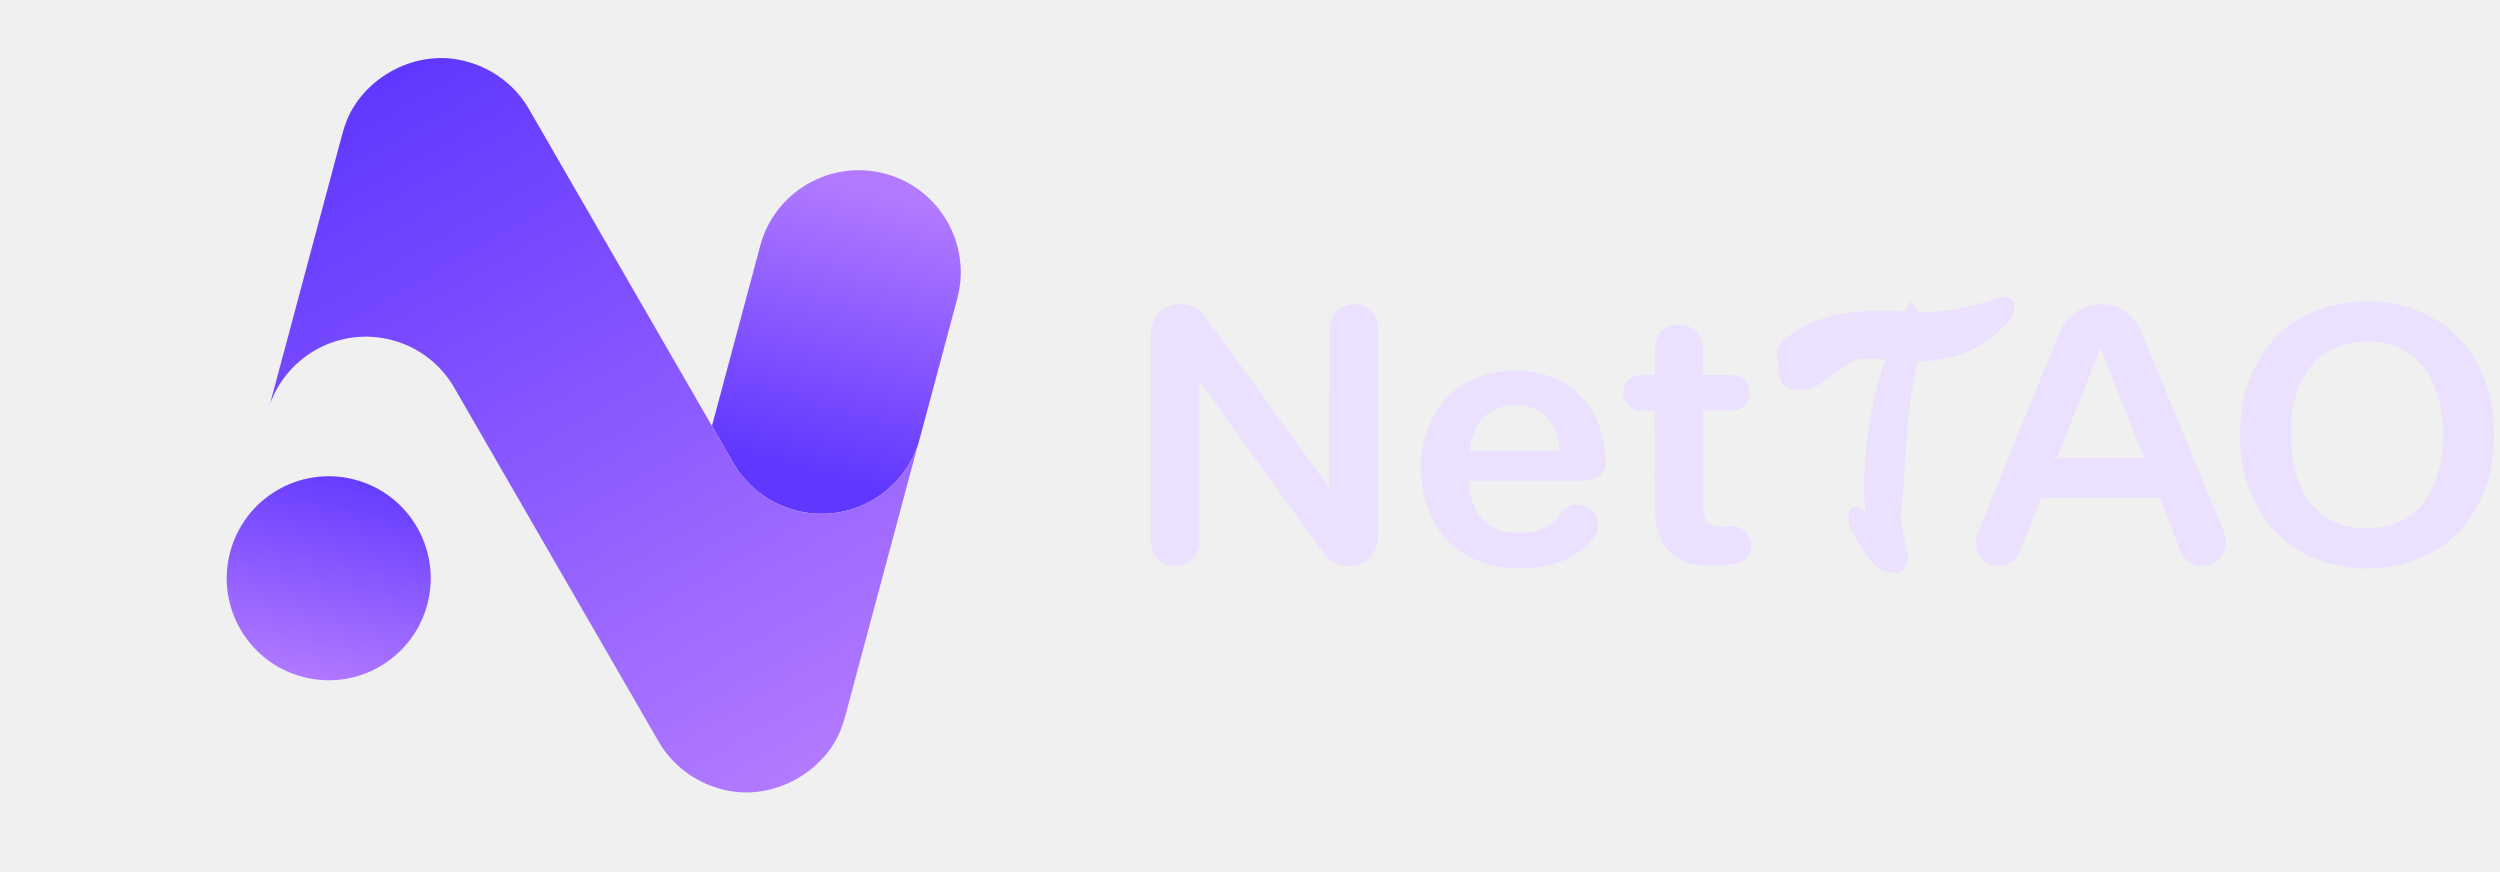
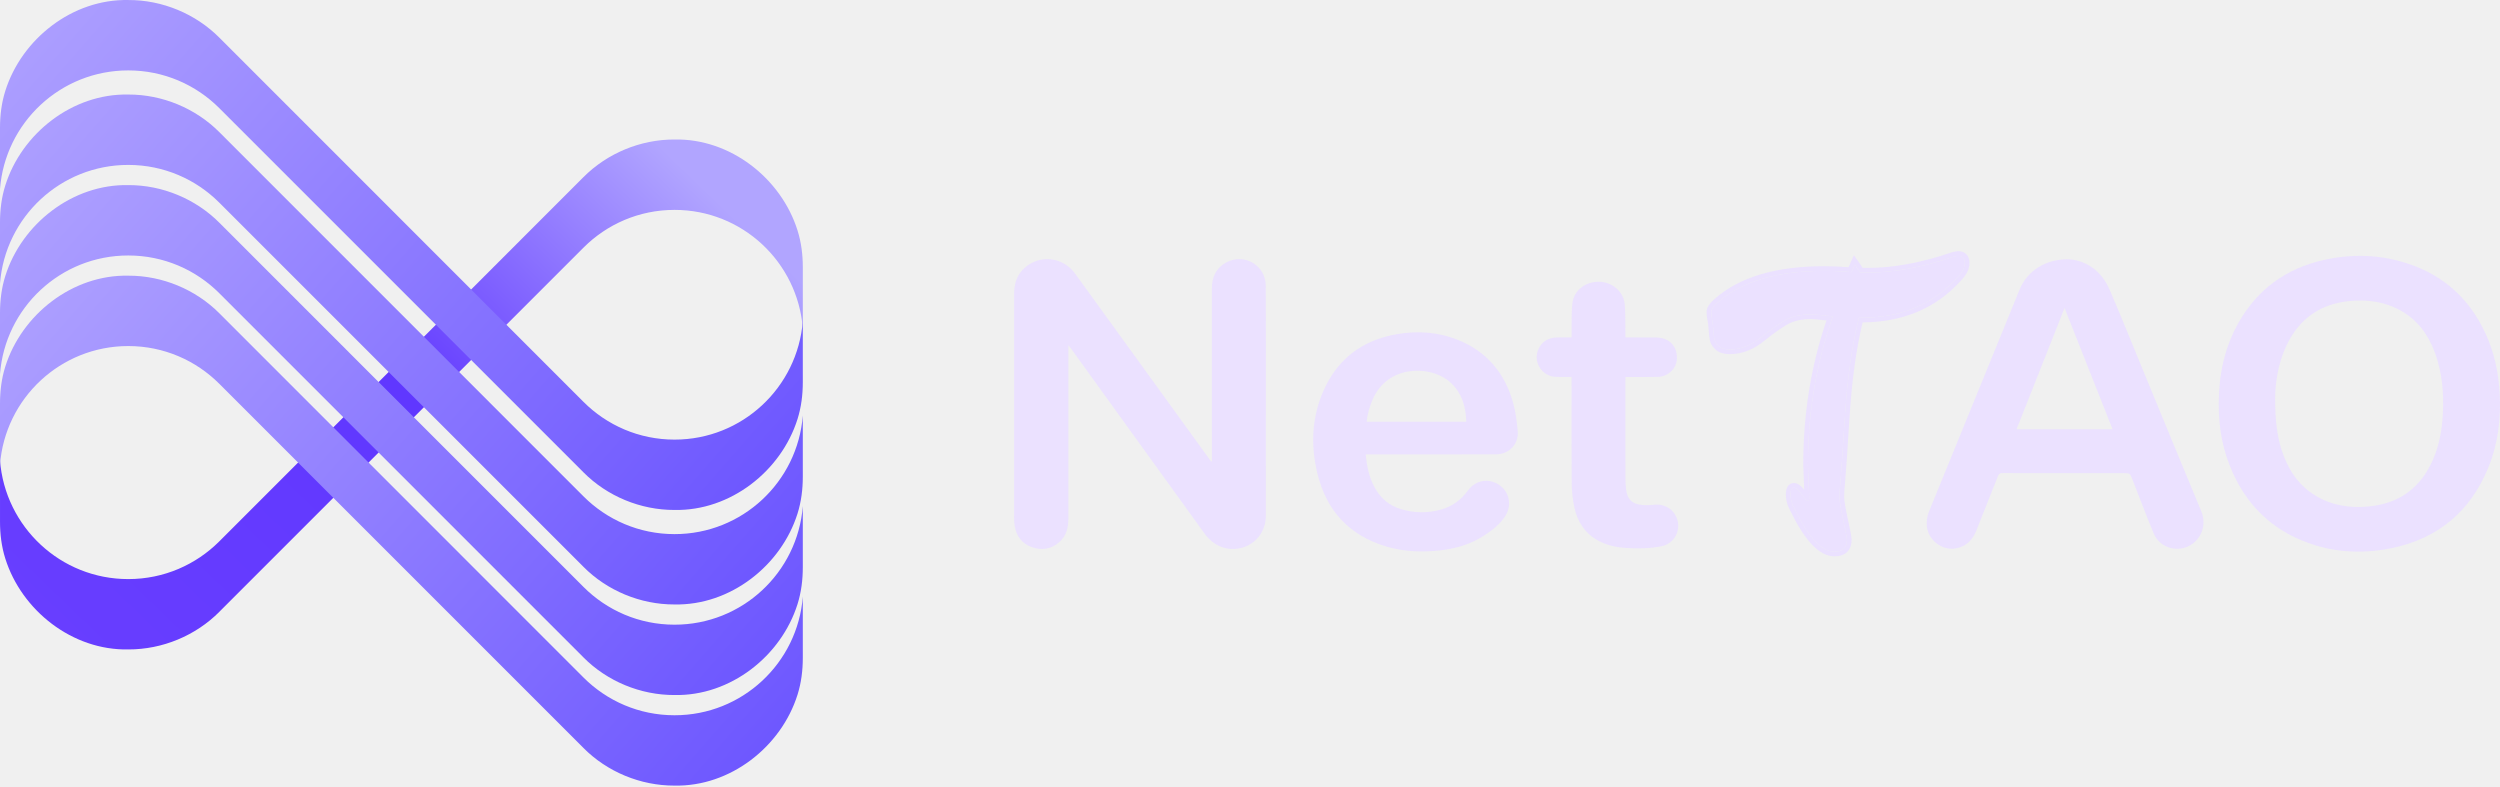
- <svg xmlns="http://www.w3.org/2000/svg" width="109" height="38" viewBox="0 0 109 38" fill="none">
-   <g clip-path="url(#clip0_1_373)">
-     <path d="M10.081 23.909C9.361 26.257 10.681 28.744 13.029 29.464C15.377 30.183 17.864 28.863 18.584 26.515C19.304 24.167 17.984 21.68 15.636 20.96C13.287 20.24 10.8 21.561 10.081 23.909Z" fill="url(#paint0_linear_1_373)" />
-     <path d="M34.666 22.247C33.479 21.929 32.535 21.16 31.965 20.174L31.041 18.572L33.145 10.718C33.78 8.346 36.219 6.938 38.592 7.573C39.778 7.892 40.723 8.661 41.291 9.646C41.861 10.632 42.054 11.835 41.736 13.021L40.048 19.322C39.325 21.561 36.964 22.864 34.666 22.247Z" fill="url(#paint1_linear_1_373)" />
-     <path d="M11.724 17.757C11.735 17.723 11.746 17.689 11.758 17.655L11.751 17.656L11.724 17.757Z" fill="url(#paint2_linear_1_373)" />
-     <path d="M11.759 17.656L11.762 17.645C11.762 17.645 11.759 17.652 11.758 17.656L11.759 17.656Z" fill="url(#paint3_linear_1_373)" />
-     <path d="M40.012 19.423L40.009 19.434C40.009 19.434 40.012 19.427 40.013 19.423L40.012 19.423Z" fill="url(#paint4_linear_1_373)" />
-     <path d="M28.706 32.318C29.286 33.332 30.277 34.092 31.406 34.391C33.266 34.932 35.321 34.048 36.332 32.457C36.563 32.093 36.726 31.69 36.838 31.274L40.01 19.436C39.245 21.606 36.926 22.855 34.666 22.248C33.479 21.93 32.535 21.161 31.965 20.175L31.04 18.573L23.067 4.763C22.486 3.748 21.496 2.989 20.366 2.69C18.506 2.149 16.452 3.032 15.441 4.624C15.209 4.987 15.046 5.39 14.935 5.806L11.763 17.645C12.527 15.474 14.847 14.226 17.107 14.832C18.294 15.15 19.238 15.919 19.807 16.905L28.706 32.318Z" fill="url(#paint5_linear_1_373)" />
-     <path d="M40.048 19.322C40.037 19.356 40.025 19.39 40.014 19.424L40.021 19.423L40.048 19.322Z" fill="url(#paint6_linear_1_373)" />
-     <path d="M81.511 22.667L81.462 21.366C81.462 19.302 81.789 17.352 82.444 15.519C81.975 15.464 81.691 15.436 81.593 15.436C81.157 15.436 80.797 15.524 80.513 15.7C80.24 15.865 79.962 16.062 79.679 16.293C79.264 16.644 78.834 16.82 78.386 16.82C78.201 16.82 78.059 16.782 77.961 16.705C77.863 16.617 77.803 16.529 77.781 16.441C77.759 16.353 77.743 16.221 77.732 16.046C77.721 15.87 77.705 15.733 77.683 15.634C77.661 15.535 77.65 15.436 77.65 15.338C77.65 15.239 77.732 15.118 77.896 14.975C78.834 14.141 80.235 13.723 82.1 13.723C82.46 13.723 82.82 13.74 83.18 13.773L83.311 13.476C83.365 13.553 83.436 13.658 83.523 13.789H83.834C84.859 13.789 85.983 13.581 87.204 13.163C87.291 13.141 87.351 13.13 87.384 13.13C87.558 13.13 87.646 13.224 87.646 13.41C87.646 13.597 87.548 13.789 87.351 13.987C86.381 15.063 85.088 15.59 83.474 15.568C83.201 16.633 83.016 17.934 82.918 19.472C82.82 21.009 82.76 21.882 82.738 22.091C82.716 22.299 82.705 22.48 82.705 22.634C82.705 22.788 82.754 23.09 82.853 23.54C82.951 23.99 83 24.248 83 24.314C83 24.633 82.836 24.792 82.509 24.792C82.007 24.792 81.484 24.232 80.939 23.112C80.829 22.914 80.775 22.727 80.775 22.552C80.775 22.365 80.819 22.272 80.906 22.272C80.993 22.272 81.097 22.36 81.217 22.535C81.347 22.711 81.429 22.799 81.462 22.799C81.495 22.799 81.511 22.755 81.511 22.667Z" fill="#EBE1FF" />
-     <path fill-rule="evenodd" clip-rule="evenodd" d="M83.434 13.655C83.461 13.696 83.491 13.741 83.523 13.789H83.834C84.859 13.789 85.983 13.581 87.204 13.163C87.291 13.141 87.351 13.13 87.384 13.13C87.558 13.13 87.646 13.224 87.646 13.41C87.646 13.597 87.548 13.789 87.351 13.987C86.381 15.063 85.088 15.59 83.474 15.568C83.201 16.633 83.016 17.934 82.918 19.472C82.82 21.009 82.76 21.882 82.738 22.091C82.716 22.299 82.705 22.48 82.705 22.634C82.705 22.788 82.754 23.09 82.853 23.54C82.951 23.99 83 24.248 83 24.314C83 24.633 82.836 24.792 82.509 24.792C82.007 24.792 81.484 24.232 80.939 23.112C80.829 22.914 80.775 22.727 80.775 22.552C80.775 22.365 80.819 22.272 80.906 22.272C80.993 22.272 81.097 22.36 81.217 22.535C81.258 22.591 81.294 22.637 81.326 22.675C81.328 22.679 81.331 22.682 81.334 22.685C81.398 22.761 81.44 22.799 81.462 22.799C81.495 22.799 81.511 22.755 81.511 22.667L81.462 21.366C81.462 19.369 81.768 17.479 82.381 15.698C82.401 15.638 82.422 15.578 82.444 15.519C82.377 15.511 82.314 15.504 82.255 15.497C81.898 15.457 81.677 15.436 81.593 15.436C81.157 15.436 80.797 15.524 80.513 15.7C80.24 15.865 79.962 16.062 79.679 16.293C79.264 16.644 78.834 16.82 78.386 16.82C78.201 16.82 78.059 16.782 77.961 16.705C77.863 16.617 77.803 16.529 77.781 16.441C77.759 16.353 77.743 16.221 77.732 16.046C77.721 15.87 77.705 15.733 77.683 15.634C77.661 15.535 77.65 15.436 77.65 15.338C77.65 15.239 77.732 15.118 77.896 14.975C78.834 14.141 80.235 13.723 82.1 13.723C82.46 13.723 82.82 13.74 83.18 13.773L83.311 13.476C83.345 13.525 83.386 13.585 83.434 13.655ZM83.064 13.577L83.273 13.103L83.462 13.369C83.505 13.431 83.559 13.51 83.622 13.604H83.834C84.834 13.604 85.937 13.4 87.144 12.988L87.151 12.986L87.159 12.984C87.244 12.963 87.325 12.945 87.384 12.945C87.503 12.945 87.626 12.978 87.716 13.074C87.803 13.168 87.831 13.291 87.831 13.41C87.831 13.664 87.698 13.9 87.486 14.114C86.505 15.199 85.21 15.743 83.618 15.754C83.369 16.778 83.196 18.021 83.103 19.483C83.005 21.018 82.944 21.896 82.922 22.11C82.901 22.314 82.89 22.489 82.89 22.634C82.89 22.765 82.934 23.047 83.033 23.501C83.083 23.726 83.12 23.905 83.145 24.037C83.168 24.159 83.185 24.26 83.185 24.314C83.185 24.503 83.136 24.679 83.006 24.805C82.877 24.93 82.7 24.977 82.509 24.977C82.185 24.977 81.883 24.796 81.605 24.498C81.326 24.2 81.05 23.763 80.774 23.197C80.656 22.981 80.59 22.765 80.59 22.552C80.59 22.45 80.601 22.347 80.64 22.263C80.661 22.219 80.692 22.173 80.741 22.139C80.791 22.103 80.849 22.087 80.906 22.087C81.012 22.087 81.101 22.139 81.169 22.197C81.218 22.239 81.267 22.292 81.314 22.354L81.277 21.369V21.366C81.277 19.364 81.582 17.467 82.192 15.676C81.859 15.639 81.663 15.621 81.593 15.621C81.181 15.621 80.857 15.704 80.611 15.857L80.61 15.858L80.609 15.858C80.345 16.018 80.074 16.21 79.797 16.435C79.357 16.808 78.886 17.005 78.386 17.005C78.179 17.005 77.99 16.962 77.847 16.85L77.842 16.847L77.838 16.843C77.724 16.741 77.635 16.622 77.602 16.486C77.576 16.381 77.558 16.236 77.547 16.057C77.537 15.885 77.521 15.759 77.502 15.674C77.478 15.562 77.465 15.45 77.465 15.338C77.465 15.237 77.506 15.146 77.558 15.069C77.611 14.991 77.685 14.913 77.773 14.836C78.758 13.96 80.212 13.538 82.1 13.538C82.421 13.538 82.743 13.551 83.064 13.577Z" fill="#EBE1FF" />
-     <path d="M57.961 21.232C57.961 21.184 57.961 21.137 57.961 21.089C57.961 18.864 57.962 16.64 57.96 14.416C57.96 13.963 58.127 13.604 58.532 13.387C59.238 13.009 60.081 13.504 60.085 14.303C60.094 15.833 60.089 17.363 60.089 18.892C60.089 20.393 60.091 21.893 60.088 23.394C60.086 24.004 59.683 24.51 59.101 24.65C58.565 24.78 58.025 24.568 57.678 24.087C56.712 22.752 55.748 21.416 54.784 20.08C53.991 18.98 53.197 17.881 52.404 16.781C52.379 16.746 52.351 16.713 52.302 16.651C52.302 16.732 52.302 16.779 52.302 16.826C52.302 19.051 52.302 21.275 52.302 23.5C52.302 23.849 52.223 24.17 51.951 24.412C51.63 24.697 51.257 24.755 50.858 24.612C50.462 24.47 50.247 24.171 50.183 23.762C50.166 23.653 50.163 23.541 50.163 23.43C50.163 20.495 50.163 17.559 50.163 14.624C50.163 14.086 50.377 13.666 50.859 13.41C51.439 13.101 52.169 13.279 52.563 13.822C53.909 15.678 55.252 17.536 56.596 19.394C57.025 19.986 57.453 20.579 57.883 21.171C57.899 21.194 57.917 21.216 57.934 21.238C57.943 21.236 57.952 21.234 57.961 21.232Z" fill="#EBE1FF" />
-     <path d="M97.657 18.96C97.66 17.825 97.88 16.742 98.448 15.748C99.197 14.436 100.324 13.624 101.791 13.294C102.924 13.038 104.054 13.076 105.16 13.45C106.549 13.92 107.543 14.837 108.163 16.161C108.516 16.913 108.687 17.71 108.734 18.537C108.791 19.551 108.671 20.538 108.285 21.48C107.577 23.21 106.302 24.279 104.47 24.654C103.199 24.915 101.95 24.815 100.757 24.274C99.591 23.746 98.76 22.878 98.229 21.722C97.83 20.853 97.656 19.977 97.657 18.961V18.96ZM99.883 18.741C99.882 19.584 99.948 20.186 100.134 20.77C100.373 21.52 100.775 22.156 101.462 22.576C102.111 22.974 102.825 23.081 103.572 23.011C104.791 22.896 105.631 22.263 106.113 21.147C106.348 20.602 106.453 20.027 106.489 19.438C106.542 18.59 106.477 17.755 106.182 16.951C105.918 16.231 105.485 15.64 104.797 15.268C104.185 14.936 103.525 14.846 102.838 14.91C101.674 15.017 100.838 15.598 100.337 16.649C99.986 17.383 99.886 18.17 99.883 18.741Z" fill="#EBE1FF" />
-     <path d="M91.728 13.262C92.428 13.307 93.031 13.708 93.359 14.47C93.832 15.569 94.277 16.68 94.733 17.786C95.476 19.585 96.214 21.386 96.963 23.183C97.241 23.849 96.865 24.448 96.355 24.623C95.861 24.792 95.298 24.566 95.097 24.083C94.803 23.375 94.533 22.658 94.253 21.945C94.156 21.698 94.157 21.698 93.895 21.698C92.306 21.698 90.717 21.699 89.129 21.695C89.029 21.695 88.988 21.726 88.953 21.815C88.672 22.532 88.386 23.248 88.1 23.963C87.952 24.333 87.703 24.589 87.295 24.664C86.748 24.764 86.191 24.331 86.149 23.773C86.134 23.577 86.161 23.39 86.236 23.207C87.425 20.294 88.611 17.379 89.803 14.467C90.106 13.726 90.809 13.262 91.728 13.262V13.262ZM93.473 19.967C92.842 18.374 92.216 16.793 91.579 15.186C90.941 16.798 90.315 18.379 89.686 19.967H93.473Z" fill="#EBE1FF" />
-     <path d="M64.027 20.957C64.071 21.44 64.166 21.893 64.405 22.307C64.635 22.706 64.967 22.979 65.407 23.113C65.93 23.272 66.459 23.28 66.987 23.136C67.432 23.014 67.784 22.756 68.054 22.385C68.353 21.973 68.865 21.879 69.284 22.159C69.687 22.428 69.8 22.954 69.536 23.376C69.334 23.701 69.036 23.93 68.723 24.138C68.193 24.491 67.6 24.669 66.971 24.741C66.252 24.822 65.541 24.797 64.845 24.592C63.383 24.161 62.481 23.183 62.123 21.72C61.847 20.59 61.897 19.467 62.385 18.395C62.944 17.168 63.914 16.454 65.238 16.22C66.074 16.073 66.896 16.131 67.684 16.452C68.812 16.912 69.513 17.763 69.838 18.92C69.939 19.28 69.984 19.659 70.019 20.033C70.068 20.552 69.681 20.954 69.156 20.956C68.242 20.959 67.329 20.957 66.415 20.957C65.665 20.957 64.916 20.957 64.167 20.957C64.123 20.957 64.079 20.957 64.027 20.957V20.957ZM67.982 19.67C67.986 19.652 67.991 19.641 67.99 19.63C67.983 19.54 67.979 19.449 67.968 19.36C67.901 18.831 67.699 18.374 67.267 18.038C66.524 17.46 64.895 17.42 64.299 18.795C64.179 19.074 64.095 19.362 64.062 19.67H67.982V19.67Z" fill="#EBE1FF" />
-     <path d="M72.143 17.902C71.923 17.902 71.718 17.909 71.513 17.901C70.957 17.878 70.6 17.284 70.846 16.785C70.987 16.497 71.234 16.358 71.55 16.347C71.743 16.341 71.936 16.346 72.143 16.346C72.143 16.285 72.143 16.233 72.143 16.181C72.151 15.791 72.131 15.398 72.172 15.012C72.227 14.496 72.683 14.144 73.223 14.151C73.737 14.158 74.19 14.532 74.237 15.031C74.273 15.398 74.257 15.769 74.264 16.139C74.266 16.203 74.264 16.268 74.264 16.346C74.661 16.346 75.047 16.345 75.433 16.347C75.515 16.347 75.598 16.352 75.677 16.369C76.092 16.452 76.33 16.787 76.292 17.23C76.261 17.587 75.938 17.891 75.559 17.901C75.176 17.91 74.793 17.904 74.411 17.905C74.366 17.905 74.323 17.905 74.27 17.905C74.268 17.959 74.265 17.999 74.265 18.039C74.265 19.325 74.264 20.612 74.266 21.899C74.266 22.047 74.275 22.195 74.292 22.341C74.338 22.725 74.528 22.914 74.913 22.95C75.068 22.964 75.227 22.962 75.382 22.944C75.847 22.888 76.245 23.166 76.334 23.62C76.419 24.05 76.137 24.491 75.686 24.58C75.213 24.674 74.73 24.677 74.248 24.644C73.893 24.619 73.549 24.543 73.231 24.378C72.681 24.092 72.372 23.621 72.248 23.033C72.183 22.722 72.15 22.399 72.147 22.081C72.136 20.745 72.143 19.409 72.143 18.072C72.143 18.023 72.143 17.974 72.143 17.902H72.143Z" fill="#EBE1FF" />
-   </g>
+ <svg xmlns="http://www.w3.org/2000/svg" width="1065" height="335" viewBox="0 0 1065 335" fill="none">
+   <path d="M93.491 260.587C83.342 270.82 69.117 276.691 54.724 276.658C30.852 277.161 9.212 260.084 2.25 237.924C0.657 232.858 0.003 227.54 0.003 222.239V196.164C2.183 224.447 25.82 246.708 54.656 246.691C69.804 246.691 83.493 240.551 93.424 230.62L109.545 214.499L248.511 75.499C258.66 65.283 272.886 59.395 287.279 59.429C311.15 58.926 332.79 76.003 339.752 98.18C341.346 103.246 342 108.564 342 113.865L342 139.939C339.819 111.656 316.183 89.395 287.346 89.412C272.198 89.412 258.509 95.552 248.579 105.483L93.474 260.587H93.491Z" fill="url(#paint0_linear_137_147)" />
+   <path d="M248.509 280.012C258.658 290.245 272.883 296.116 287.277 296.083C311.148 296.586 332.788 279.509 339.75 257.349C341.343 252.283 341.997 246.965 341.997 241.664V215.589C339.817 243.872 316.18 266.133 287.344 266.116C272.196 266.116 258.507 259.977 248.576 250.046L232.455 233.924L93.489 94.925C83.34 84.708 69.114 78.82 54.721 78.854C30.85 78.351 9.21 95.428 2.248 117.605C0.654 122.671 0 127.989 0 133.29L0 159.364C2.181 131.081 25.817 108.82 54.654 108.837C69.802 108.837 83.49 114.977 93.421 124.908L248.526 280.012H248.509Z" fill="url(#paint1_linear_137_147)" />
+   <path d="M248.509 318.596C258.658 328.829 272.883 334.7 287.277 334.667C311.148 335.17 332.788 318.093 339.75 295.933C341.343 290.866 341.997 285.549 341.997 280.248V254.173C339.817 282.456 316.18 304.717 287.344 304.7C272.196 304.7 258.507 298.56 248.576 288.629L232.455 272.508L93.489 133.508C83.34 123.292 69.114 117.404 54.721 117.438C30.85 116.934 9.21 134.012 2.248 156.189C0.654 161.255 0 166.572 0 171.873L0 197.948C2.181 169.665 25.817 147.404 54.654 147.421C69.802 147.421 83.49 153.561 93.421 163.492L248.526 318.596H248.509Z" fill="url(#paint2_linear_137_147)" />
+   <path d="M248.509 201.169C258.658 211.402 272.883 217.273 287.277 217.24C311.148 217.743 332.788 200.666 339.75 178.506C341.343 173.44 341.997 168.122 341.997 162.821V136.746C339.817 165.029 316.18 187.29 287.344 187.273C272.196 187.273 258.507 181.133 248.576 171.203L232.455 155.081L93.489 16.082C83.34 5.865 69.114 -0.023 54.721 0.011C30.85 -0.492 9.21 16.585 2.248 38.762C0.654 43.828 0 49.146 0 54.447L0 80.521C2.181 52.238 25.817 29.977 54.654 29.994C69.802 29.994 83.49 36.134 93.421 46.065L248.526 201.169H248.509Z" fill="url(#paint3_linear_137_147)" />
+   <path d="M248.509 241.43C258.658 251.663 272.883 257.534 287.277 257.501C311.148 258.004 332.788 240.927 339.75 218.766C341.343 213.7 341.997 208.383 341.997 203.082V177.007C339.817 205.29 316.18 227.551 287.344 227.534C272.196 227.534 258.507 221.394 248.576 211.463L232.455 195.342L93.489 56.342C83.34 46.126 69.114 40.238 54.721 40.272C30.85 39.768 9.21 56.846 2.248 79.022C0.654 84.089 0 89.406 0 94.707L0 120.782C2.181 92.499 25.817 70.238 54.654 70.255C69.802 70.255 83.49 76.395 93.421 86.326L248.526 241.43H248.509Z" fill="url(#paint4_linear_137_147)" />
+   <path d="M770.715 212.042L770.185 197.983C770.185 175.678 773.72 154.619 780.79 134.805C775.723 134.212 772.66 133.915 771.599 133.915C766.885 133.915 762.997 134.864 759.933 136.763C756.987 138.542 753.982 140.678 750.918 143.169C746.44 146.966 741.786 148.864 736.954 148.864C734.951 148.864 733.419 148.449 732.358 147.619C731.298 146.669 730.65 145.72 730.414 144.771C730.178 143.822 730.002 142.398 729.884 140.5C729.766 138.602 729.589 137.119 729.354 136.051C729.118 134.983 729 133.915 729 132.847C729 131.78 729.884 130.475 731.651 128.932C741.786 119.915 756.928 115.407 777.079 115.407C780.967 115.407 784.856 115.585 788.745 115.941L790.159 112.737C790.748 113.568 791.514 114.695 792.457 116.119H795.815C806.892 116.119 819.029 113.864 832.228 109.356C833.17 109.119 833.818 109 834.172 109C836.057 109 837 110.008 837 112.025C837 114.042 835.939 116.119 833.818 118.254C823.331 129.881 809.367 135.576 791.926 135.339C788.98 146.847 786.977 160.907 785.917 177.517C784.856 194.127 784.208 203.559 783.972 205.814C783.736 208.068 783.619 210.025 783.619 211.686C783.619 213.347 784.149 216.61 785.21 221.475C786.27 226.339 786.8 229.127 786.8 229.839C786.8 233.28 785.033 235 781.498 235C776.077 235 770.421 228.949 764.529 216.847C763.35 214.712 762.761 212.695 762.761 210.797C762.761 208.78 763.232 207.771 764.175 207.771C765.118 207.771 766.237 208.72 767.534 210.619C768.948 212.517 769.831 213.466 770.185 213.466C770.538 213.466 770.715 212.992 770.715 212.042Z" fill="#EBE1FF" />
+   <path fill-rule="evenodd" clip-rule="evenodd" d="M791.491 114.672C791.789 115.114 792.111 115.597 792.457 116.119H795.815C806.892 116.119 819.029 113.864 832.228 109.356C833.17 109.119 833.818 109 834.172 109C836.057 109 837 110.008 837 112.025C837 114.042 835.939 116.119 833.818 118.254C823.331 129.881 809.367 135.576 791.926 135.339C788.98 146.847 786.977 160.907 785.917 177.517C784.856 194.127 784.208 203.559 783.972 205.814C783.736 208.068 783.619 210.025 783.619 211.686C783.619 213.347 784.149 216.61 785.21 221.475C786.27 226.339 786.8 229.127 786.8 229.839C786.8 233.28 785.033 235 781.498 235C776.077 235 770.421 228.949 764.529 216.847C763.35 214.712 762.761 212.695 762.761 210.797C762.761 208.78 763.232 207.771 764.175 207.771C765.118 207.771 766.237 208.72 767.534 210.619C767.98 211.218 768.374 211.723 768.714 212.133C768.742 212.166 768.77 212.199 768.797 212.231C769.489 213.054 769.952 213.466 770.185 213.466C770.538 213.466 770.715 212.992 770.715 212.042L770.185 197.983C770.185 176.402 773.494 155.988 780.113 136.74C780.335 136.093 780.561 135.449 780.79 134.805C780.07 134.721 779.391 134.642 778.751 134.57C774.893 134.134 772.509 133.915 771.599 133.915C766.885 133.915 762.997 134.864 759.933 136.763C756.987 138.542 753.982 140.678 750.918 143.169C746.44 146.966 741.786 148.864 736.954 148.864C734.951 148.864 733.419 148.449 732.358 147.619C731.298 146.669 730.65 145.72 730.414 144.771C730.178 143.822 730.002 142.398 729.884 140.5C729.766 138.602 729.589 137.119 729.354 136.051C729.118 134.983 729 133.915 729 132.847C729 131.78 729.884 130.475 731.651 128.932C741.786 119.915 756.928 115.407 777.079 115.407C780.967 115.407 784.856 115.585 788.745 115.941L790.159 112.737C790.532 113.263 790.976 113.908 791.491 114.672ZM787.492 113.826L789.752 108.707L791.79 111.58C792.265 112.249 792.845 113.097 793.528 114.119H795.815C806.624 114.119 818.54 111.918 831.581 107.463L831.659 107.437L831.739 107.416C832.656 107.186 833.535 107 834.172 107C835.459 107 836.782 107.351 837.754 108.391C838.703 109.405 839 110.741 839 112.025C839 114.768 837.564 117.31 835.272 119.629C824.68 131.353 810.684 137.229 793.487 137.344C790.785 148.413 788.922 161.839 787.912 177.644C786.854 194.225 786.202 203.715 785.961 206.022C785.73 208.23 785.619 210.115 785.619 211.686C785.619 213.096 786.095 216.148 787.164 221.049C787.695 223.487 788.097 225.42 788.367 226.84C788.619 228.165 788.8 229.252 788.8 229.839C788.8 231.882 788.272 233.778 786.87 235.143C785.477 236.499 783.56 237 781.498 237C777.998 237 774.737 235.046 771.729 231.828C768.714 228.602 765.731 223.879 762.752 217.768C761.472 215.434 760.761 213.101 760.761 210.797C760.761 209.696 760.88 208.586 761.303 207.681C761.526 207.202 761.87 206.707 762.395 206.332C762.94 205.943 763.561 205.771 764.175 205.771C765.322 205.771 766.285 206.339 767.015 206.958C767.553 207.414 768.076 207.992 768.586 208.66L768.185 198.021V197.983C768.185 176.35 771.479 155.854 778.078 136.507C774.476 136.104 772.354 135.915 771.599 135.915C767.145 135.915 763.65 136.812 760.986 138.463L760.977 138.469L760.967 138.475C758.116 140.197 755.192 142.273 752.196 144.709C747.442 148.734 742.349 150.864 736.954 150.864C734.713 150.864 732.673 150.405 731.125 149.193L731.074 149.153L731.025 149.109C729.795 148.008 728.84 146.732 728.473 145.253C728.192 144.123 728.007 142.553 727.888 140.624C727.772 138.765 727.603 137.401 727.401 136.482C727.134 135.276 727 134.064 727 132.847C727 131.765 727.442 130.781 728.007 129.946C728.578 129.102 729.375 128.265 730.329 127.432C740.972 117.966 756.674 113.407 777.079 113.407C780.55 113.407 784.021 113.546 787.492 113.826Z" fill="#EBE1FF" />
+   <path d="M516.262 196.538C516.262 196.021 516.262 195.506 516.262 194.989C516.262 170.954 516.275 146.922 516.251 122.887C516.246 117.993 518.055 114.118 522.436 111.769C530.056 107.688 539.166 113.035 539.214 121.674C539.304 138.201 539.251 154.727 539.254 171.253C539.254 187.467 539.278 203.684 539.24 219.898C539.224 226.485 534.863 231.957 528.58 233.471C522.785 234.868 516.953 232.581 513.198 227.388C502.767 212.96 492.352 198.524 481.934 184.087C473.361 172.207 464.79 160.324 456.217 148.447C455.945 148.068 455.646 147.711 455.12 147.042C455.12 147.916 455.12 148.425 455.12 148.934C455.12 172.969 455.12 197.002 455.12 221.036C455.12 224.813 454.261 228.284 451.319 230.893C447.849 233.975 443.824 234.606 439.516 233.06C435.232 231.525 432.913 228.295 432.219 223.875C432.035 222.697 432.008 221.487 432.008 220.29C432 188.573 432 156.854 432 125.134C432 119.323 434.317 114.792 439.527 112.017C445.791 108.683 453.676 110.607 457.933 116.474C472.477 136.527 486.989 156.606 501.512 176.674C506.146 183.077 510.777 189.477 515.413 195.879C515.592 196.127 515.784 196.364 515.971 196.607C516.067 196.583 516.166 196.562 516.262 196.538Z" fill="#EBE1FF" />
+   <path d="M945.167 171.991C945.199 159.727 947.583 148.028 953.719 137.281C961.812 123.108 973.991 114.339 989.84 110.767C1002.08 108.006 1014.29 108.416 1026.23 112.454C1041.25 117.532 1051.99 127.44 1058.69 141.74C1062.5 149.87 1064.35 158.477 1064.85 167.417C1065.47 178.37 1064.18 189.037 1060.01 199.222C1052.36 217.904 1038.58 229.457 1018.79 233.514C1005.05 236.328 991.551 235.246 978.662 229.403C966.072 223.697 957.085 214.317 951.346 201.829C947.036 192.446 945.157 182.978 945.167 171.996V171.991ZM969.219 169.619C969.208 178.729 969.926 185.236 971.936 191.545C974.517 199.646 978.857 206.517 986.277 211.059C993.292 215.354 1001.01 216.516 1009.08 215.753C1022.25 214.511 1031.32 207.68 1036.53 195.618C1039.08 189.73 1040.2 183.522 1040.6 177.154C1041.17 167.99 1040.47 158.973 1037.28 150.286C1034.43 142.497 1029.75 136.119 1022.31 132.091C1015.7 128.509 1008.57 127.541 1001.15 128.226C988.573 129.388 979.543 135.666 974.122 147.023C970.337 154.953 969.253 163.448 969.219 169.619Z" fill="#EBE1FF" />
+   <path d="M881.105 110.426C888.672 110.914 895.19 115.245 898.735 123.479C903.846 135.351 908.648 147.357 913.581 159.306C921.604 178.745 929.582 198.204 937.672 217.614C940.672 224.811 936.618 231.285 931.101 233.175C925.76 235.006 919.685 232.559 917.515 227.338C914.339 219.696 911.416 211.947 908.392 204.241C907.346 201.573 907.354 201.568 904.524 201.568C887.356 201.568 870.189 201.581 853.021 201.538C851.948 201.538 851.507 201.869 851.126 202.839C848.091 210.588 845 218.315 841.909 226.042C840.308 230.043 837.62 232.813 833.211 233.62C827.304 234.702 821.277 230.016 820.826 223.992C820.668 221.876 820.957 219.85 821.763 217.878C834.612 186.398 847.432 154.908 860.308 123.442C863.583 115.437 871.176 110.423 881.105 110.423V110.426ZM899.96 182.869C893.143 165.658 886.377 148.572 879.501 131.206C872.607 148.625 865.843 165.709 859.05 182.869H899.96Z" fill="#EBE1FF" />
+   <path d="M581.8 193.563C582.277 198.782 583.302 203.679 585.883 208.154C588.368 212.459 591.961 215.407 596.715 216.857C602.368 218.581 608.08 218.667 613.784 217.105C618.594 215.788 622.394 213 625.315 208.991C628.549 204.545 634.077 203.527 638.607 206.552C642.957 209.457 644.175 215.14 641.329 219.704C639.143 223.209 635.922 225.685 632.545 227.932C626.812 231.744 620.409 233.674 613.608 234.447C605.846 235.329 598.159 235.052 590.64 232.837C574.844 228.185 565.096 217.619 561.231 201.805C558.25 189.605 558.786 177.466 564.061 165.887C570.104 152.624 580.58 144.915 594.889 142.385C603.916 140.789 612.804 141.42 621.321 144.894C633.506 149.862 641.081 159.053 644.586 171.557C645.677 175.448 646.166 179.545 646.547 183.586C647.079 189.192 642.896 193.536 637.222 193.555C627.348 193.59 617.475 193.566 607.602 193.566C599.507 193.566 591.414 193.566 583.318 193.566C582.841 193.566 582.36 193.566 581.8 193.566V193.563ZM624.535 179.657C624.575 179.468 624.631 179.343 624.623 179.223C624.551 178.25 624.503 177.271 624.38 176.304C623.657 170.594 621.474 165.653 616.808 162.022C608.785 155.777 591.184 155.348 584.746 170.208C583.444 173.217 582.539 176.331 582.179 179.654H624.535V179.657Z" fill="#EBE1FF" />
+   <path d="M669.499 160.559C667.118 160.559 664.9 160.633 662.69 160.545C656.679 160.303 652.825 153.882 655.478 148.487C657.008 145.381 659.672 143.878 663.093 143.758C665.173 143.686 667.257 143.745 669.499 143.745C669.499 143.081 669.491 142.521 669.499 141.959C669.577 137.745 669.366 133.501 669.812 129.327C670.407 123.751 675.329 119.95 681.166 120.027C686.723 120.102 691.608 124.14 692.126 129.532C692.507 133.496 692.342 137.51 692.416 141.503C692.43 142.201 692.416 142.902 692.416 143.742C696.706 143.742 700.875 143.729 705.041 143.753C705.925 143.758 706.822 143.814 707.684 143.987C712.165 144.886 714.736 148.513 714.325 153.29C713.991 157.158 710.497 160.439 706.405 160.54C702.271 160.641 698.134 160.58 693.997 160.591C693.519 160.591 693.044 160.591 692.481 160.591C692.457 161.169 692.419 161.601 692.419 162.033C692.419 175.936 692.408 189.839 692.43 203.743C692.43 205.337 692.529 206.939 692.718 208.519C693.212 212.667 695.262 214.711 699.428 215.095C701.099 215.25 702.821 215.231 704.486 215.034C709.52 214.434 713.815 217.427 714.781 222.342C715.694 226.98 712.654 231.746 707.78 232.711C702.666 233.724 697.445 233.764 692.24 233.399C688.399 233.13 684.687 232.309 681.246 230.523C675.305 227.442 671.968 222.35 670.634 215.993C669.929 212.632 669.571 209.143 669.542 205.707C669.425 191.271 669.494 176.834 669.491 162.398C669.491 161.868 669.491 161.337 669.491 160.559H669.499Z" fill="#EBE1FF" />
  <defs>
-     <linearGradient id="paint0_linear_1_373" x1="17.403" y1="20.561" x2="15.273" y2="30.151" gradientUnits="userSpaceOnUse">
-       <stop stop-color="#6037FF" />
-       <stop offset="1" stop-color="#B27AFF" />
+     <linearGradient id="paint0_linear_137_147" x1="283.61" y1="64.423" x2="37.931" y2="319.882" gradientUnits="userSpaceOnUse">
+       <stop stop-color="#B1A5FF" />
+       <stop offset="0.422" stop-color="#6037FF" />
+       <stop offset="1" stop-color="#693FFF" />
    </linearGradient>
-     <linearGradient id="paint1_linear_1_373" x1="37.529" y1="21.178" x2="40.782" y2="9.041" gradientUnits="userSpaceOnUse">
-       <stop stop-color="#6037FF" />
-       <stop offset="1" stop-color="#B27AFF" />
+     <linearGradient id="paint1_linear_137_147" x1="3.31871e-07" y1="73.15" x2="304.069" y2="339.307" gradientUnits="userSpaceOnUse">
+       <stop stop-color="#B0A3FF" />
+       <stop offset="1" stop-color="#6A53FF" />
    </linearGradient>
-     <linearGradient id="paint2_linear_1_373" x1="25.236" y1="41.082" x2="6.219" y2="8.143" gradientUnits="userSpaceOnUse">
-       <stop stop-color="#F15A29" />
-       <stop offset="0.34" stop-color="#EF4136" />
-       <stop offset="0.64" stop-color="#ED1C24" />
-       <stop offset="1" stop-color="#BE1E2D" />
+     <linearGradient id="paint2_linear_137_147" x1="3.31871e-07" y1="111.734" x2="304.069" y2="377.891" gradientUnits="userSpaceOnUse">
+       <stop stop-color="#B0A3FF" />
+       <stop offset="1" stop-color="#6A53FF" />
    </linearGradient>
-     <linearGradient id="paint3_linear_1_373" x1="26.317" y1="42.864" x2="5.833" y2="7.386" gradientUnits="userSpaceOnUse">
-       <stop stop-color="#F15A29" />
-       <stop offset="0.34" stop-color="#EF4136" />
-       <stop offset="0.64" stop-color="#ED1C24" />
-       <stop offset="1" stop-color="#BE1E2D" />
+     <linearGradient id="paint3_linear_137_147" x1="3.31871e-07" y1="-5.693" x2="304.069" y2="260.464" gradientUnits="userSpaceOnUse">
+       <stop stop-color="#B0A3FF" />
+       <stop offset="1" stop-color="#6A53FF" />
    </linearGradient>
-     <linearGradient id="paint4_linear_1_373" x1="46.128" y1="30.023" x2="25.659" y2="-5.429" gradientUnits="userSpaceOnUse">
-       <stop stop-color="#F15A29" />
-       <stop offset="0.34" stop-color="#EF4136" />
-       <stop offset="0.64" stop-color="#ED1C24" />
-       <stop offset="1" stop-color="#BE1E2D" />
+     <linearGradient id="paint4_linear_137_147" x1="3.31871e-07" y1="34.568" x2="304.069" y2="300.724" gradientUnits="userSpaceOnUse">
+       <stop stop-color="#B0A3FF" />
+       <stop offset="1" stop-color="#6A53FF" />
    </linearGradient>
-     <linearGradient id="paint5_linear_1_373" x1="17.021" y1="3.148" x2="34.791" y2="33.926" gradientUnits="userSpaceOnUse">
-       <stop stop-color="#6037FF" />
-       <stop offset="1" stop-color="#B27AFF" />
-     </linearGradient>
-     <linearGradient id="paint6_linear_1_373" x1="45.733" y1="29.249" x2="26.716" y2="-3.69" gradientUnits="userSpaceOnUse">
-       <stop stop-color="#F15A29" />
-       <stop offset="0.34" stop-color="#EF4136" />
-       <stop offset="0.64" stop-color="#ED1C24" />
-       <stop offset="1" stop-color="#BE1E2D" />
-     </linearGradient>
-     <clipPath id="clip0_1_373">
-       <rect width="108.747" height="38" fill="white" />
-     </clipPath>
  </defs>
</svg>
